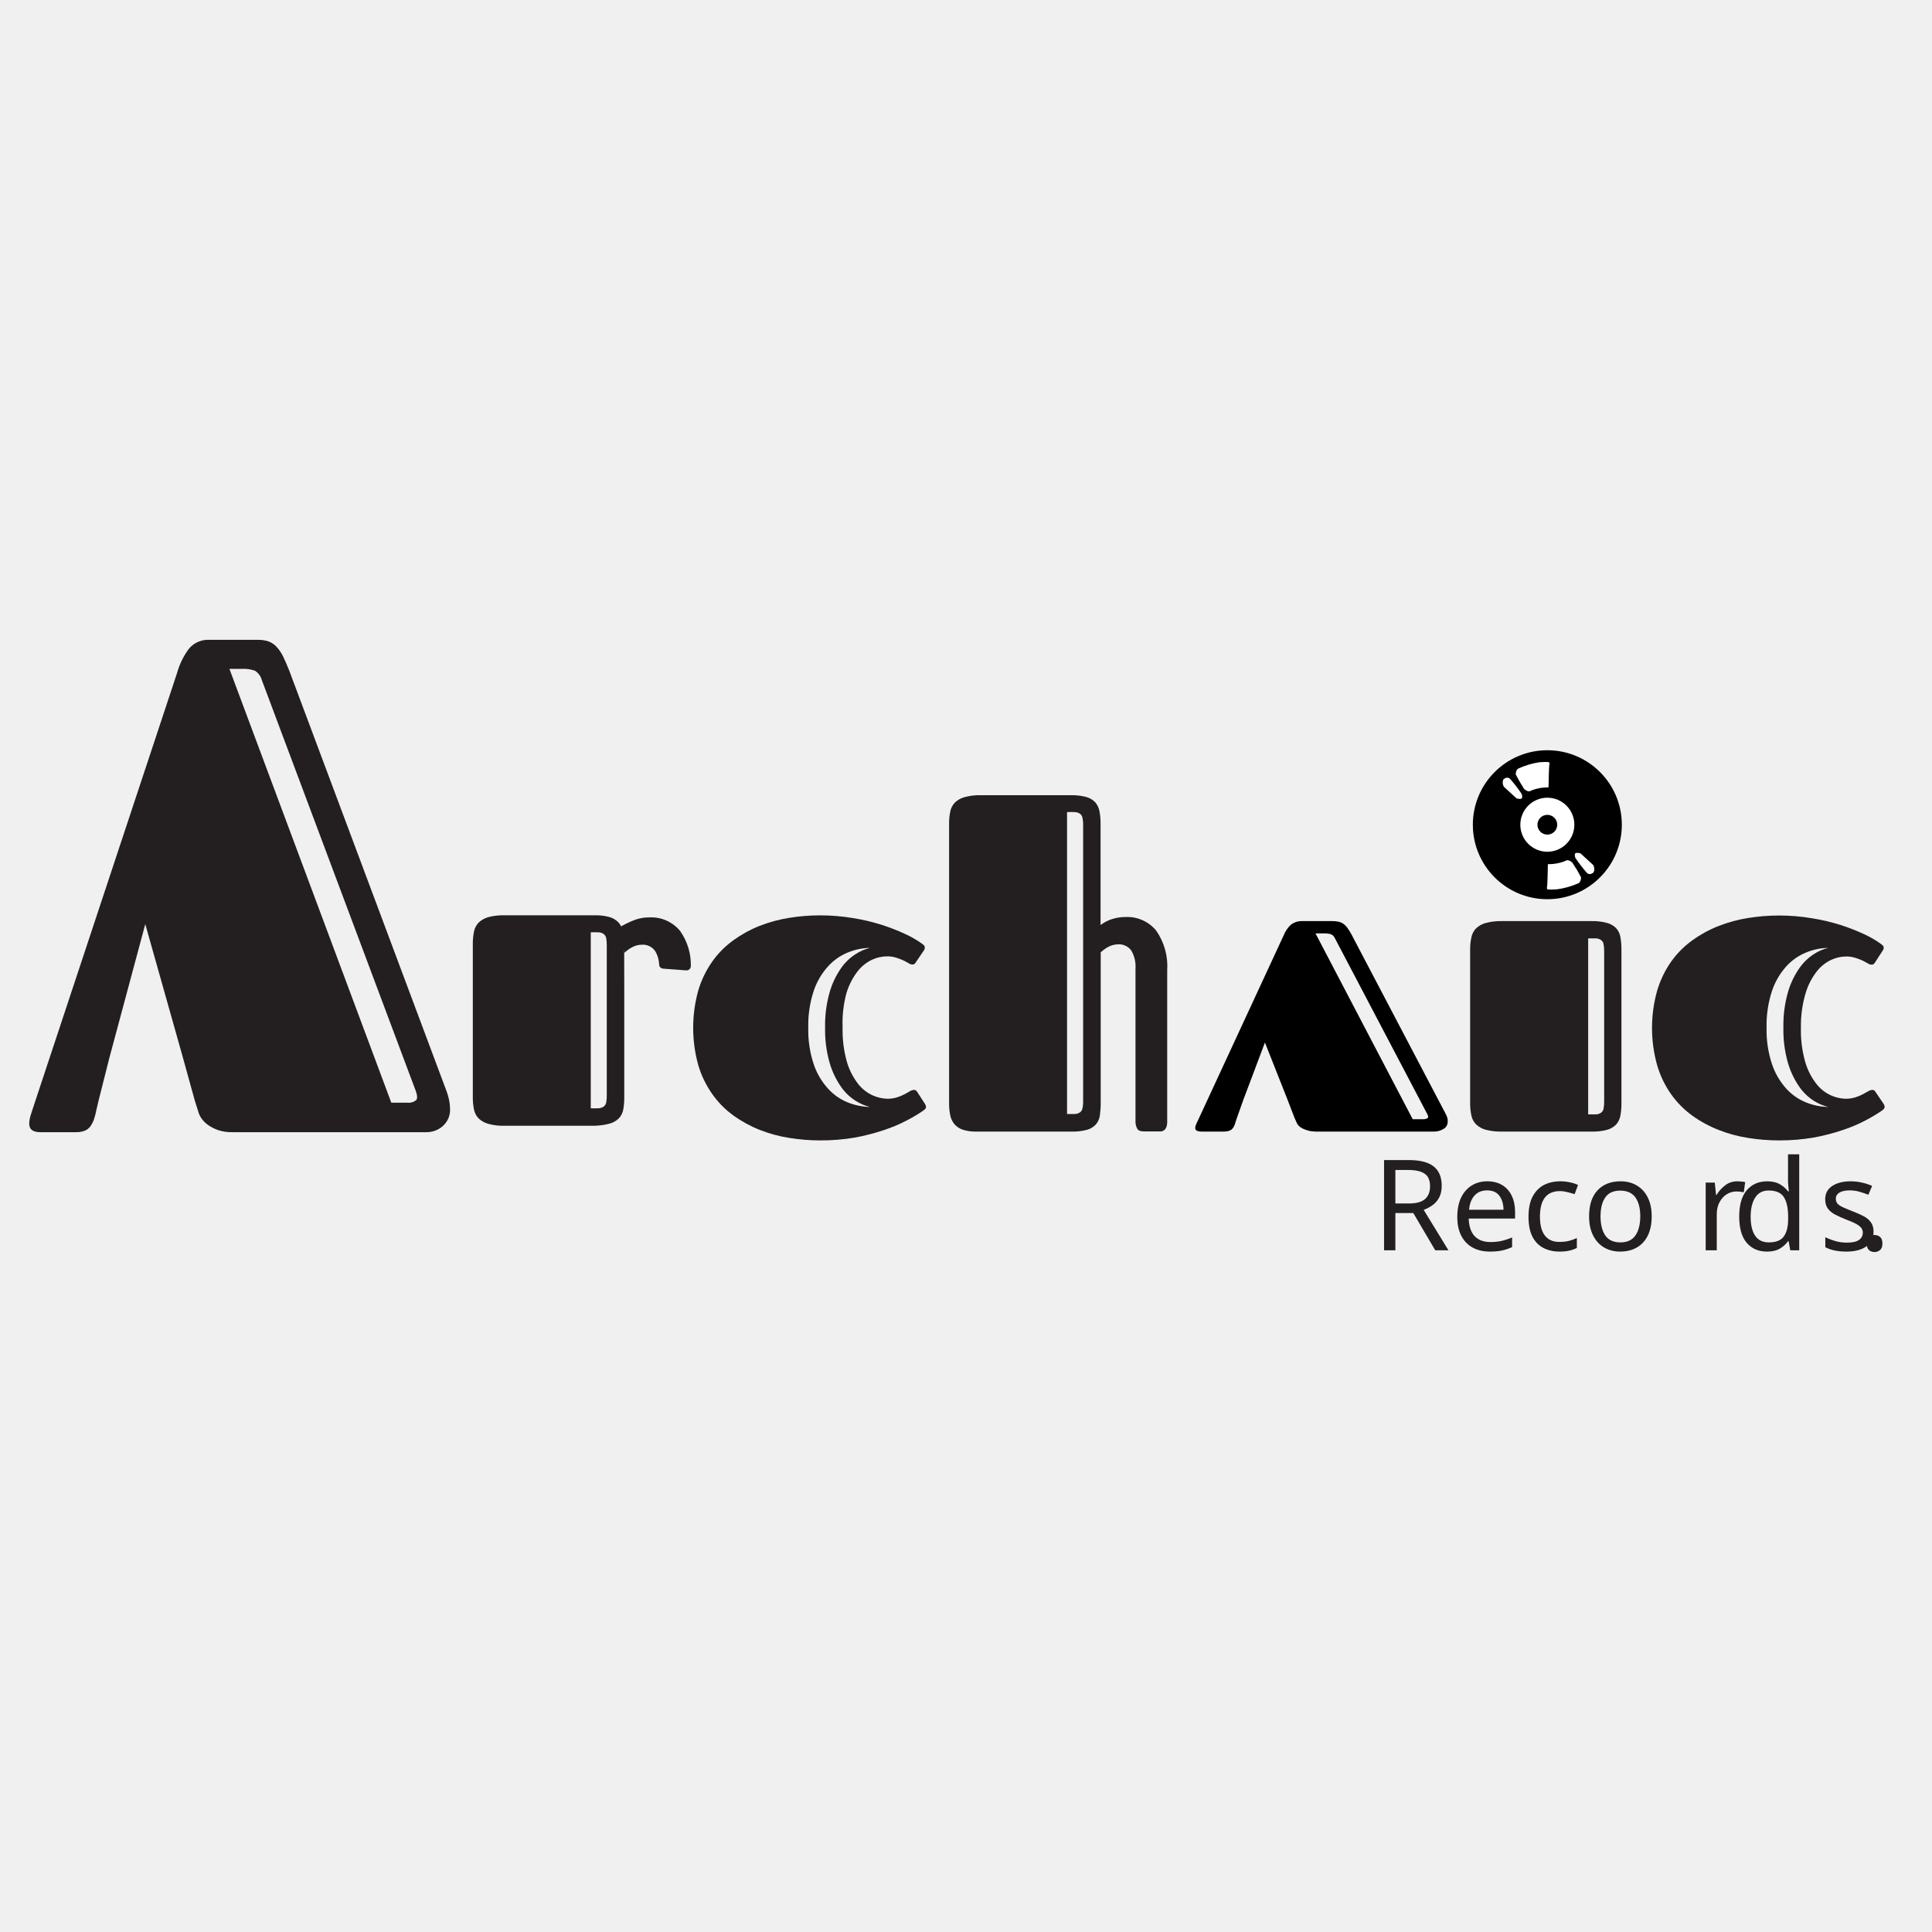
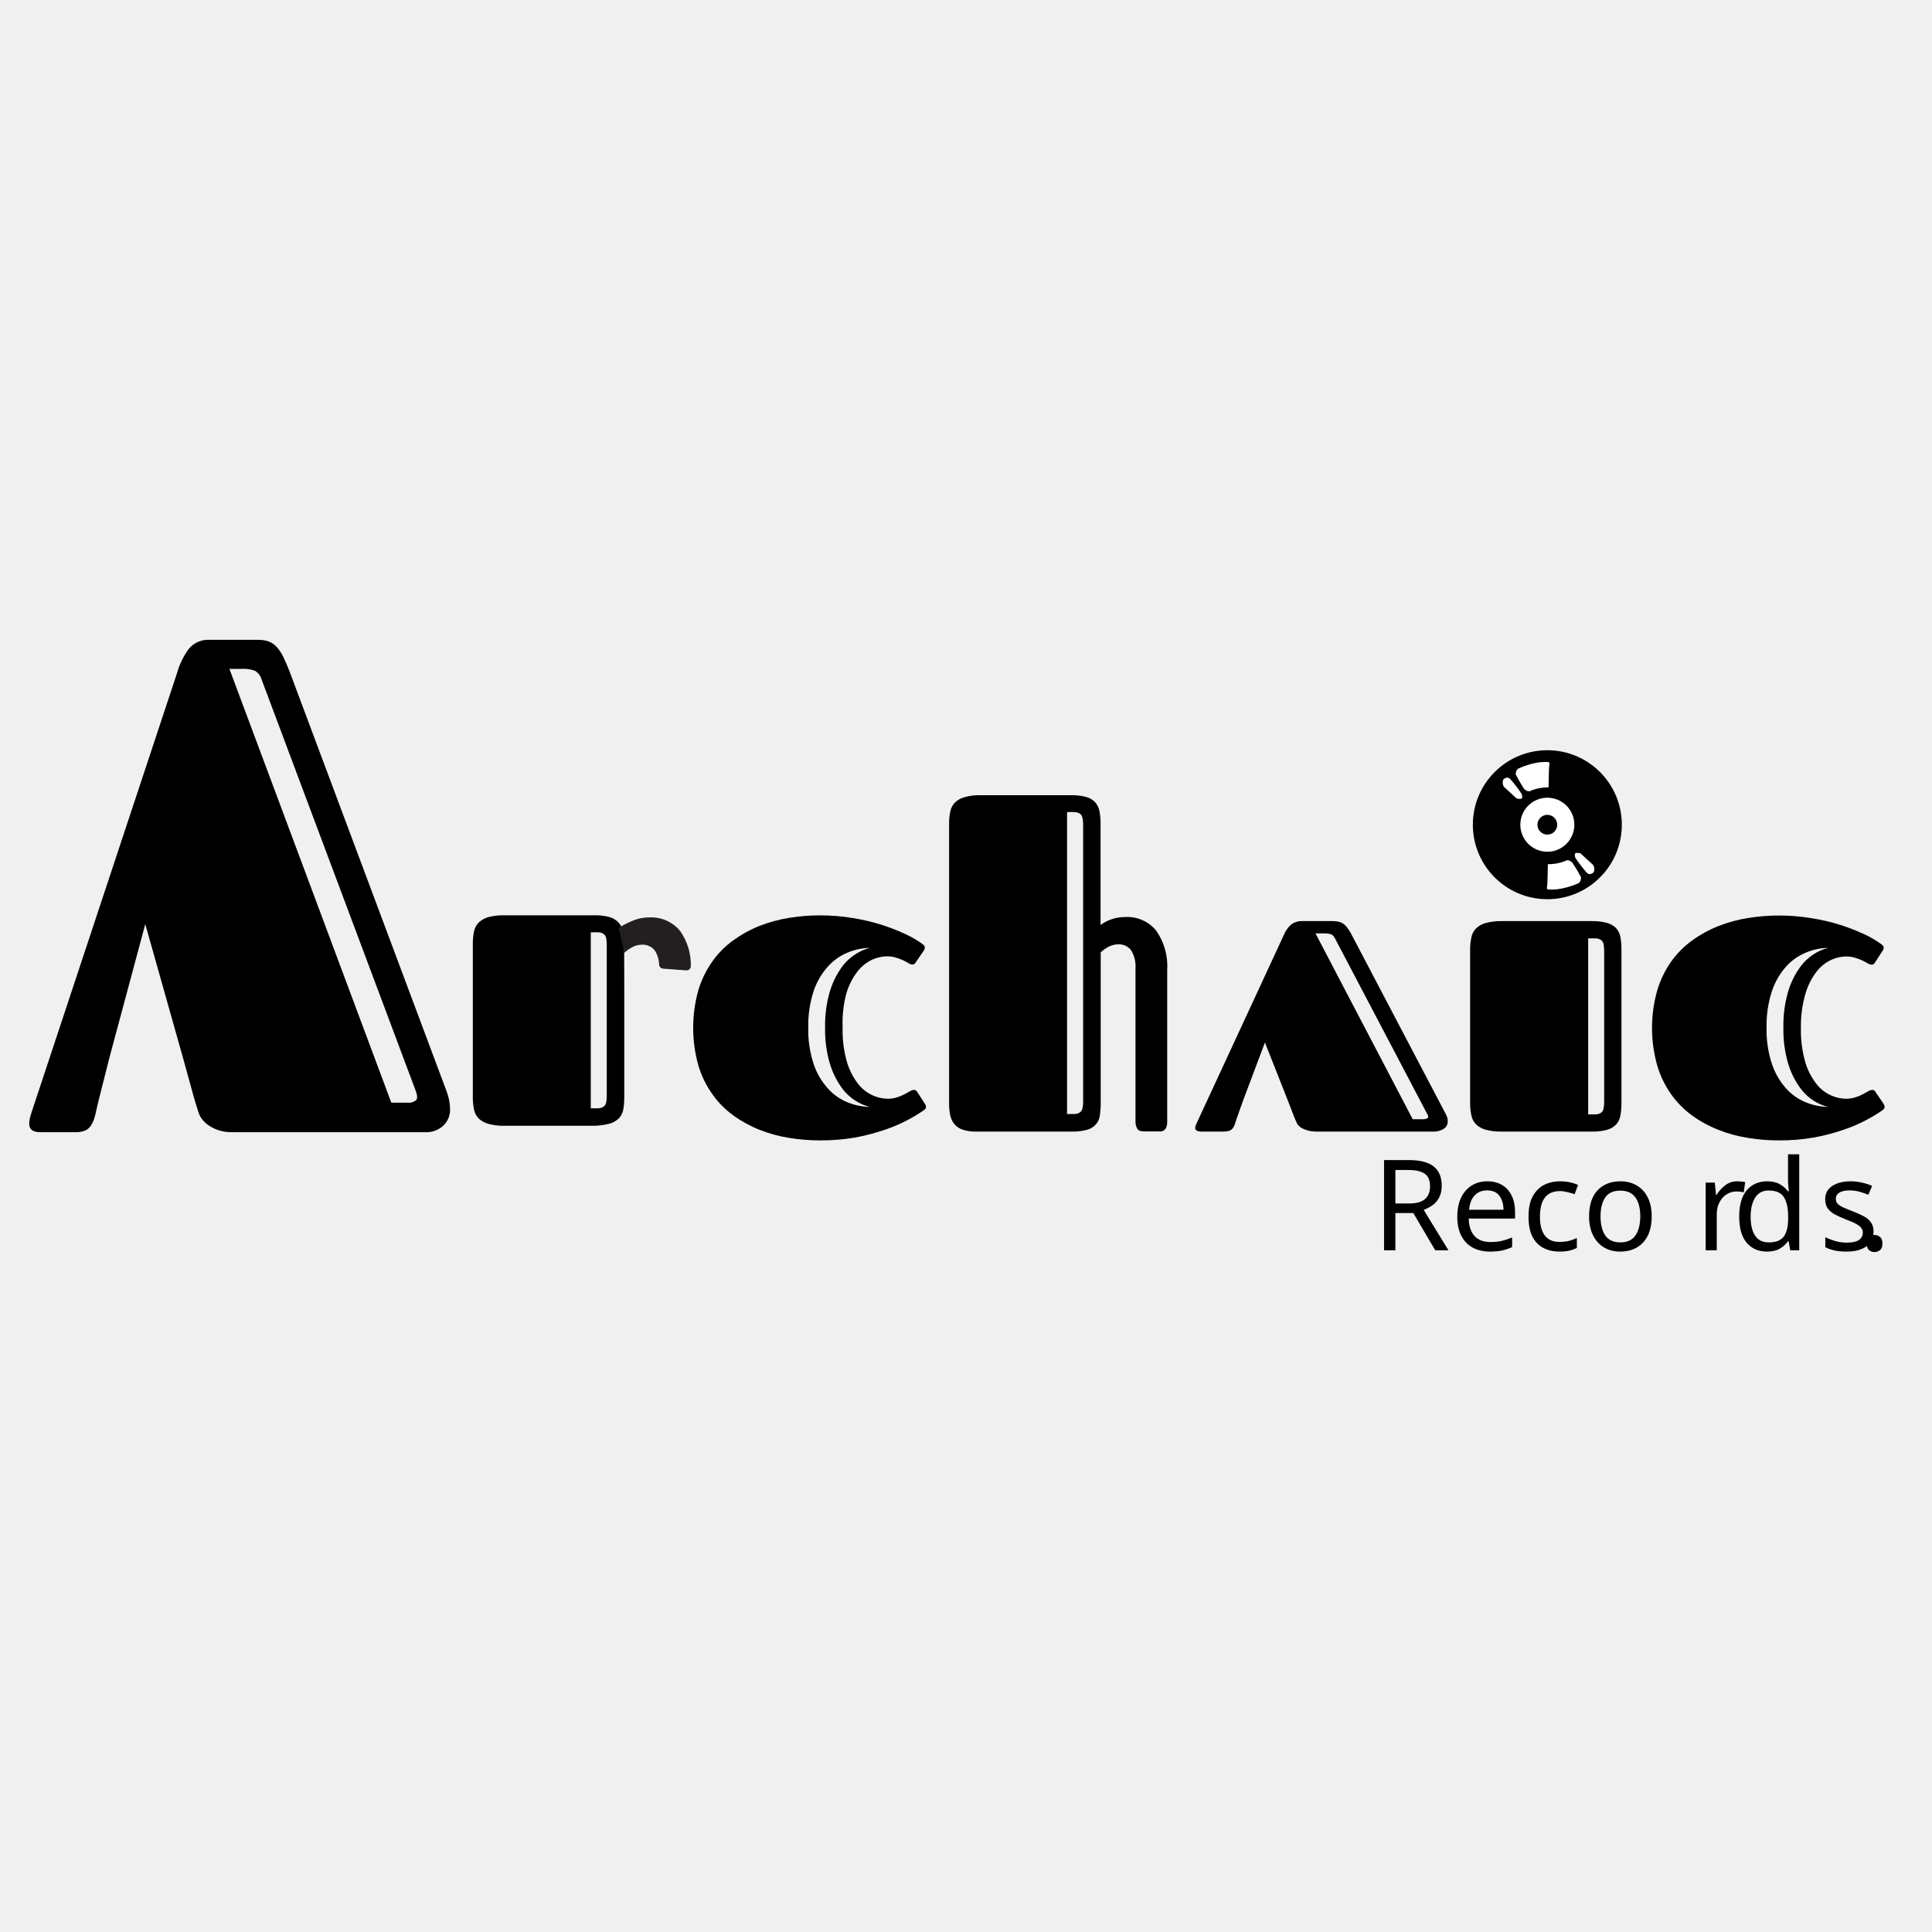
<svg xmlns="http://www.w3.org/2000/svg" id="Layer_1" data-name="Layer 1" viewBox="0 0 256 256">
  <defs>
-     <style>.cls-1,.cls-4{fill:#231f20;}.cls-2{fill:none;}.cls-3{fill:#fff;}.cls-4{font-size:16.73px;font-family:CenturyGothicPro, Century Gothic Pro;}.cls-5{letter-spacing:-0.01em;}.cls-6{letter-spacing:-0.08em;}</style>
+     <style>.cls-1{fill:#231f20;}.cls-2{fill:#fff;}.cls-3{font-size:16.73px;font-family:CenturyGothicPro, Century Gothic Pro;}.cls-4{letter-spacing:-0.01em;}.cls-5{letter-spacing:-0.08em;}</style>
  </defs>
-   <path class="cls-1" d="M59.51,145.77a7.38,7.38,0,0,0-.32-1.13L38.38,89c-.31-.79-.59-1.45-.86-2a5.53,5.53,0,0,0-.89-1.31,2.65,2.65,0,0,0-1.06-.7,4.27,4.27,0,0,0-1.41-.21H27.4A3.28,3.28,0,0,0,25,86a9.79,9.79,0,0,0-1.54,3.18l-19,57.37c-.18.51-.32,1-.43,1.34a3.9,3.9,0,0,0-.16,1c0,.76.49,1.13,1.46,1.13H10a3.09,3.09,0,0,0,1.24-.2,1.71,1.71,0,0,0,.75-.59,4.08,4.08,0,0,0,.46-.91,8.64,8.64,0,0,0,.31-1.2l.32-1.36,1.41-5.58,4.76-17.73,5,17.73,1.54,5.58.5,1.59a2.84,2.84,0,0,0,.39.82,3.57,3.57,0,0,0,.84.86,5.42,5.42,0,0,0,1.34.7,5.57,5.57,0,0,0,2,.29H56.56a3.25,3.25,0,0,0,2.07-.77,2.86,2.86,0,0,0,1-2.4A5.72,5.72,0,0,0,59.51,145.77Zm-4.38,0a1.44,1.44,0,0,1-1.11.34H51.85L30.4,88.63H32a4.42,4.42,0,0,1,1.79.25,2.08,2.08,0,0,1,.89,1.2l20.41,54.47C55.31,145.15,55.33,145.57,55.13,145.8Z" />
-   <path class="cls-1" d="M82.72,131.55v13.78a9.21,9.21,0,0,1-.13,1.67,2.29,2.29,0,0,1-.6,1.2,2.85,2.85,0,0,1-1.34.72,8.75,8.75,0,0,1-2.36.25H66.85a7.35,7.35,0,0,1-2.13-.25,3.07,3.07,0,0,1-1.28-.7,2.37,2.37,0,0,1-.63-1.18,8,8,0,0,1-.16-1.66V125.06a8.07,8.07,0,0,1,.16-1.64,2.4,2.4,0,0,1,.63-1.19,3.08,3.08,0,0,1,1.28-.71,7.76,7.76,0,0,1,2.13-.24H78.78a6.89,6.89,0,0,1,2,.24,2.67,2.67,0,0,1,1.2.74,2.57,2.57,0,0,1,.58,1.22,8.81,8.81,0,0,1,.15,1.72v2m-2.31-1.91a4.66,4.66,0,0,0-.08-1,.87.87,0,0,0-.33-.53,1.22,1.22,0,0,0-.65-.22,10.29,10.29,0,0,0-1.06,0v23.31a10.29,10.29,0,0,0,1.06,0,1.32,1.32,0,0,0,.65-.22.91.91,0,0,0,.33-.52,4.56,4.56,0,0,0,.08-1Z" />
-   <path class="cls-1" d="M111.65,136.16a15.24,15.24,0,0,0,.58,4.58,8.74,8.74,0,0,0,1.49,2.9,5.14,5.14,0,0,0,1.93,1.51,5.05,5.05,0,0,0,1.94.44,4.15,4.15,0,0,0,1.25-.18,5.59,5.59,0,0,0,1-.41c.29-.15.53-.29.73-.41a1.12,1.12,0,0,1,.47-.17.52.52,0,0,1,.34.08,1.25,1.25,0,0,1,.23.3l.95,1.47a.74.74,0,0,1,.14.38.41.41,0,0,1-.11.3,1.86,1.86,0,0,1-.22.19,20.12,20.12,0,0,1-2.21,1.32,19.75,19.75,0,0,1-3,1.27,28,28,0,0,1-3.86,1,26.61,26.61,0,0,1-4.63.38,25.51,25.51,0,0,1-4.08-.33,18.19,18.19,0,0,1-3.91-1.06,16,16,0,0,1-3.47-1.89A12,12,0,0,1,94.4,145a13,13,0,0,1-1.87-3.84,18.5,18.5,0,0,1,0-9.94,13.2,13.2,0,0,1,1.87-3.84,12,12,0,0,1,2.79-2.8,16,16,0,0,1,3.47-1.9,18.79,18.79,0,0,1,3.91-1.06,25.51,25.51,0,0,1,4.08-.33,26.21,26.21,0,0,1,4.31.35,26.48,26.48,0,0,1,3.82.89,26.78,26.78,0,0,1,3.16,1.23,13.4,13.4,0,0,1,2.28,1.32l.22.19a.4.4,0,0,1,.1.3.62.62,0,0,1-.13.38l-1,1.47a1,1,0,0,1-.23.3.48.48,0,0,1-.34.08.88.88,0,0,1-.43-.16c-.18-.11-.41-.23-.68-.37a8.36,8.36,0,0,0-1-.38,3.87,3.87,0,0,0-1.22-.17,4.87,4.87,0,0,0-1.94.44,5.34,5.34,0,0,0-1.93,1.54,9,9,0,0,0-1.49,2.92A15.17,15.17,0,0,0,111.65,136.16Zm3.62,10.52a6.41,6.41,0,0,1-1.9-.82,6.68,6.68,0,0,1-1.94-1.87,10.81,10.81,0,0,1-1.5-3.16,15.77,15.77,0,0,1-.6-4.67,15.94,15.94,0,0,1,.6-4.68,10.75,10.75,0,0,1,1.5-3.17,6.73,6.73,0,0,1,1.94-1.88,6,6,0,0,1,1.9-.83,8.09,8.09,0,0,0-2.93.61,7.24,7.24,0,0,0-2.62,1.84,9.16,9.16,0,0,0-1.9,3.25,14.48,14.48,0,0,0-.72,4.86,14.29,14.29,0,0,0,.72,4.85,9.11,9.11,0,0,0,1.9,3.24,7.09,7.09,0,0,0,2.62,1.83A8.52,8.52,0,0,0,115.27,146.68Z" />
-   <path class="cls-1" d="M145.83,122.57a5.16,5.16,0,0,1,1.44-.76,5.54,5.54,0,0,1,1.86-.3,4.94,4.94,0,0,1,4.07,1.8,8.24,8.24,0,0,1,1.46,5.28v20.07a1.8,1.8,0,0,1-.13.73.84.84,0,0,1-.72.53,4,4,0,0,1-.49,0h-1.74c-.47,0-.78-.13-.91-.4a1.93,1.93,0,0,1-.21-.88V128.32a4.11,4.11,0,0,0-.56-2.37,2,2,0,0,0-1.78-.82,2.78,2.78,0,0,0-1.27.34,4.78,4.78,0,0,0-1,.72v19.94a11.33,11.33,0,0,1-.11,1.66,2.24,2.24,0,0,1-.52,1.19,2.44,2.44,0,0,1-1.17.72,7.06,7.06,0,0,1-2.07.24H129.35a5.39,5.39,0,0,1-1.75-.24,2.57,2.57,0,0,1-1.11-.71,2.67,2.67,0,0,1-.57-1.17,7.42,7.42,0,0,1-.16-1.66v-37a7.45,7.45,0,0,1,.16-1.65,2.4,2.4,0,0,1,.63-1.19,3,3,0,0,1,1.28-.7,7.28,7.28,0,0,1,2.12-.25h11.93a7.32,7.32,0,0,1,2,.22,2.63,2.63,0,0,1,1.22.69,2.51,2.51,0,0,1,.58,1.19,8.21,8.21,0,0,1,.15,1.69Zm-2.31-13.21a4,4,0,0,0-.09-1,.84.84,0,0,0-.32-.53,1.36,1.36,0,0,0-.66-.22,10.17,10.17,0,0,0-1.06,0v40c.44,0,.79,0,1.06,0a1.36,1.36,0,0,0,.66-.22.85.85,0,0,0,.32-.52,4,4,0,0,0,.09-1Z" />
+   <path d="M59.51,145.77a7.38,7.38,0,0,0-.32-1.13L38.38,89c-.31-.79-.59-1.45-.86-2a5.53,5.53,0,0,0-.89-1.31,2.65,2.65,0,0,0-1.06-.7,4.27,4.27,0,0,0-1.41-.21H27.4A3.28,3.28,0,0,0,25,86a9.79,9.79,0,0,0-1.54,3.18l-19,57.37c-.18.51-.32,1-.43,1.34a3.9,3.9,0,0,0-.16,1c0,.76.49,1.13,1.46,1.13H10a3.09,3.09,0,0,0,1.24-.2,1.71,1.71,0,0,0,.75-.59,4.08,4.08,0,0,0,.46-.91,8.64,8.64,0,0,0,.31-1.2l.32-1.36,1.41-5.58,4.76-17.73,5,17.73,1.54,5.58.5,1.59a2.84,2.84,0,0,0,.39.82,3.57,3.57,0,0,0,.84.86,5.42,5.42,0,0,0,1.34.7,5.57,5.57,0,0,0,2,.29H56.56a3.25,3.25,0,0,0,2.07-.77,2.86,2.86,0,0,0,1-2.4A5.72,5.72,0,0,0,59.51,145.77Zm-4.38,0a1.44,1.44,0,0,1-1.11.34H51.85L30.4,88.63H32a4.42,4.42,0,0,1,1.79.25,2.08,2.08,0,0,1,.89,1.2l20.41,54.47C55.31,145.15,55.33,145.57,55.13,145.8Z" />
+   <path d="M82.72,131.55v13.78a9.21,9.21,0,0,1-.13,1.67,2.29,2.29,0,0,1-.6,1.2,2.85,2.85,0,0,1-1.34.72,8.75,8.75,0,0,1-2.36.25H66.85a7.35,7.35,0,0,1-2.13-.25,3.07,3.07,0,0,1-1.28-.7,2.37,2.37,0,0,1-.63-1.18,8,8,0,0,1-.16-1.66V125.06a8.07,8.07,0,0,1,.16-1.64,2.4,2.4,0,0,1,.63-1.19,3.08,3.08,0,0,1,1.28-.71,7.76,7.76,0,0,1,2.13-.24H78.78a6.89,6.89,0,0,1,2,.24,2.67,2.67,0,0,1,1.2.74,2.57,2.57,0,0,1,.58,1.22,8.81,8.81,0,0,1,.15,1.72v2m-2.31-1.91a4.66,4.66,0,0,0-.08-1,.87.87,0,0,0-.33-.53,1.22,1.22,0,0,0-.65-.22,10.29,10.29,0,0,0-1.06,0v23.31a10.29,10.29,0,0,0,1.06,0,1.32,1.32,0,0,0,.65-.22.91.91,0,0,0,.33-.52,4.56,4.56,0,0,0,.08-1Z" />
+   <path d="M111.65,136.16a15.24,15.24,0,0,0,.58,4.58,8.74,8.74,0,0,0,1.49,2.9,5.14,5.14,0,0,0,1.93,1.51,5.05,5.05,0,0,0,1.94.44,4.15,4.15,0,0,0,1.25-.18,5.59,5.59,0,0,0,1-.41c.29-.15.53-.29.73-.41a1.12,1.12,0,0,1,.47-.17.52.52,0,0,1,.34.08,1.25,1.25,0,0,1,.23.3l.95,1.47a.74.74,0,0,1,.14.38.41.41,0,0,1-.11.3,1.86,1.86,0,0,1-.22.19,20.12,20.12,0,0,1-2.21,1.32,19.75,19.75,0,0,1-3,1.27,28,28,0,0,1-3.86,1,26.61,26.61,0,0,1-4.63.38,25.51,25.51,0,0,1-4.08-.33,18.19,18.19,0,0,1-3.91-1.06,16,16,0,0,1-3.47-1.89A12,12,0,0,1,94.4,145a13,13,0,0,1-1.87-3.84,18.5,18.5,0,0,1,0-9.94,13.2,13.2,0,0,1,1.87-3.84,12,12,0,0,1,2.79-2.8,16,16,0,0,1,3.47-1.9,18.79,18.79,0,0,1,3.91-1.06,25.51,25.51,0,0,1,4.08-.33,26.21,26.21,0,0,1,4.31.35,26.48,26.48,0,0,1,3.82.89,26.78,26.78,0,0,1,3.16,1.23,13.4,13.4,0,0,1,2.28,1.32l.22.19a.4.4,0,0,1,.1.3.62.62,0,0,1-.13.38l-1,1.47a1,1,0,0,1-.23.3.48.48,0,0,1-.34.08.88.88,0,0,1-.43-.16c-.18-.11-.41-.23-.68-.37a8.36,8.36,0,0,0-1-.38,3.87,3.87,0,0,0-1.22-.17,4.87,4.87,0,0,0-1.94.44,5.34,5.34,0,0,0-1.93,1.54,9,9,0,0,0-1.49,2.92A15.17,15.17,0,0,0,111.65,136.16Zm3.62,10.52a6.41,6.41,0,0,1-1.9-.82,6.68,6.68,0,0,1-1.94-1.87,10.81,10.81,0,0,1-1.5-3.16,15.77,15.77,0,0,1-.6-4.67,15.94,15.94,0,0,1,.6-4.68,10.75,10.75,0,0,1,1.5-3.17,6.73,6.73,0,0,1,1.94-1.88,6,6,0,0,1,1.9-.83,8.09,8.09,0,0,0-2.93.61,7.24,7.24,0,0,0-2.62,1.84,9.16,9.16,0,0,0-1.9,3.25,14.48,14.48,0,0,0-.72,4.86,14.29,14.29,0,0,0,.72,4.85,9.11,9.11,0,0,0,1.9,3.24,7.09,7.09,0,0,0,2.62,1.83A8.52,8.52,0,0,0,115.27,146.68Z" />
+   <path d="M145.83,122.57a5.16,5.16,0,0,1,1.44-.76,5.54,5.54,0,0,1,1.86-.3,4.94,4.94,0,0,1,4.07,1.8,8.24,8.24,0,0,1,1.46,5.28v20.07a1.8,1.8,0,0,1-.13.73.84.84,0,0,1-.72.53,4,4,0,0,1-.49,0h-1.74c-.47,0-.78-.13-.91-.4a1.93,1.93,0,0,1-.21-.88V128.32a4.11,4.11,0,0,0-.56-2.37,2,2,0,0,0-1.78-.82,2.78,2.78,0,0,0-1.27.34,4.78,4.78,0,0,0-1,.72v19.94a11.33,11.33,0,0,1-.11,1.66,2.24,2.24,0,0,1-.52,1.19,2.44,2.44,0,0,1-1.17.72,7.06,7.06,0,0,1-2.07.24H129.35a5.39,5.39,0,0,1-1.75-.24,2.57,2.57,0,0,1-1.11-.71,2.67,2.67,0,0,1-.57-1.17,7.42,7.42,0,0,1-.16-1.66v-37a7.45,7.45,0,0,1,.16-1.65,2.4,2.4,0,0,1,.63-1.19,3,3,0,0,1,1.28-.7,7.28,7.28,0,0,1,2.12-.25h11.93a7.32,7.32,0,0,1,2,.22,2.63,2.63,0,0,1,1.22.69,2.51,2.51,0,0,1,.58,1.19,8.21,8.21,0,0,1,.15,1.69Zm-2.31-13.21a4,4,0,0,0-.09-1,.84.84,0,0,0-.32-.53,1.36,1.36,0,0,0-.66-.22,10.17,10.17,0,0,0-1.06,0v40c.44,0,.79,0,1.06,0a1.36,1.36,0,0,0,.66-.22.85.85,0,0,0,.32-.52,4,4,0,0,0,.09-1Z" />
  <path class="cls-1" d="M87.86,128.35a.56.56,0,0,1-.52-.51A3.75,3.75,0,0,0,86.8,126a2,2,0,0,0-1.79-.82,2.71,2.71,0,0,0-1.26.34,4.62,4.62,0,0,0-1,.72l-.78-3.29a12.17,12.17,0,0,1,2.23-1.09,5.48,5.48,0,0,1,1.85-.3,4.94,4.94,0,0,1,4.07,1.8A7.76,7.76,0,0,1,91.54,128a.57.57,0,0,1-.6.58Z" />
-   <path class="cls-1" d="M194.8,125.84a7.41,7.41,0,0,1,.17-1.65,2.28,2.28,0,0,1,.62-1.18,3,3,0,0,1,1.28-.71,7.77,7.77,0,0,1,2.13-.25h11.93a7.09,7.09,0,0,1,2,.24,2.65,2.65,0,0,1,1.21.69,2.3,2.3,0,0,1,.57,1.17,9.14,9.14,0,0,1,.14,1.69v20.37a8.5,8.5,0,0,1-.14,1.62,2.38,2.38,0,0,1-.57,1.18,2.66,2.66,0,0,1-1.21.7,7.13,7.13,0,0,1-2,.23H199a7.81,7.81,0,0,1-2.13-.24,3,3,0,0,1-1.28-.71,2.29,2.29,0,0,1-.62-1.17,7.37,7.37,0,0,1-.17-1.66Zm17.76.25a4.84,4.84,0,0,0-.08-1,.88.88,0,0,0-.33-.53,1.32,1.32,0,0,0-.65-.22c-.27,0-.63,0-1.06,0v23.32c.43,0,.79,0,1.06,0a1.32,1.32,0,0,0,.65-.22.86.86,0,0,0,.33-.52,4.74,4.74,0,0,0,.08-1Z" />
-   <path class="cls-1" d="M238.63,136.16a15.24,15.24,0,0,0,.58,4.58,8.56,8.56,0,0,0,1.49,2.9,5.06,5.06,0,0,0,1.93,1.51,5,5,0,0,0,1.93.44,4.22,4.22,0,0,0,1.26-.18,5.47,5.47,0,0,0,1-.41c.29-.15.54-.29.74-.41a1.09,1.09,0,0,1,.46-.17.48.48,0,0,1,.34.08,1,1,0,0,1,.23.3l1,1.47a.72.72,0,0,1,.13.38.37.37,0,0,1-.11.3,1.8,1.8,0,0,1-.21.19,21.12,21.12,0,0,1-2.21,1.32,19.47,19.47,0,0,1-3,1.27,27.44,27.44,0,0,1-3.85,1,26.7,26.7,0,0,1-4.63.38,25.73,25.73,0,0,1-4.09-.33,18.1,18.1,0,0,1-3.9-1.06,15.81,15.81,0,0,1-3.48-1.89,12.2,12.2,0,0,1-2.79-2.81,12.94,12.94,0,0,1-1.86-3.84,18.24,18.24,0,0,1,0-9.94,13.18,13.18,0,0,1,1.86-3.84,12.16,12.16,0,0,1,2.79-2.8,15.84,15.84,0,0,1,3.48-1.9,18.7,18.7,0,0,1,3.9-1.06,25.73,25.73,0,0,1,4.09-.33,26.09,26.09,0,0,1,4.3.35,26.62,26.62,0,0,1,3.83.89,27.48,27.48,0,0,1,3.16,1.23,13.66,13.66,0,0,1,2.27,1.32l.22.19a.41.41,0,0,1,.11.3.64.64,0,0,1-.14.38l-.95,1.47a1.25,1.25,0,0,1-.23.3.5.5,0,0,1-.34.08.91.91,0,0,1-.44-.16c-.18-.11-.41-.23-.68-.37a8.15,8.15,0,0,0-1-.38,3.89,3.89,0,0,0-1.23-.17,4.83,4.83,0,0,0-1.93.44,5.26,5.26,0,0,0-1.93,1.54,8.77,8.77,0,0,0-1.49,2.92A15.17,15.17,0,0,0,238.63,136.16Zm3.62,10.52a6.46,6.46,0,0,1-1.91-.82,6.78,6.78,0,0,1-1.93-1.87,10.81,10.81,0,0,1-1.5-3.16,15.77,15.77,0,0,1-.6-4.67,15.94,15.94,0,0,1,.6-4.68,10.75,10.75,0,0,1,1.5-3.17,6.83,6.83,0,0,1,1.93-1.88,6,6,0,0,1,1.91-.83,8,8,0,0,0-2.93.61,7.28,7.28,0,0,0-2.63,1.84,9.29,9.29,0,0,0-1.89,3.25,14.48,14.48,0,0,0-.72,4.86,14.29,14.29,0,0,0,.72,4.85,9.24,9.24,0,0,0,1.89,3.24,7.13,7.13,0,0,0,2.63,1.83A8.47,8.47,0,0,0,242.25,146.68Z" />
-   <path class="cls-2" d="M176.87,124.31a1,1,0,0,0-.54-.52,3.75,3.75,0,0,0-1.07-.1h-.95l12.88,24.62h1.31a1.15,1.15,0,0,0,.66-.14c.12-.1.11-.28,0-.54Z" />
-   <polygon class="cls-2" points="167.6 138.14 164.75 145.73 170.63 145.73 167.6 138.14" />
+   <path d="M194.8,125.84a7.41,7.41,0,0,1,.17-1.65,2.28,2.28,0,0,1,.62-1.18,3,3,0,0,1,1.28-.71,7.77,7.77,0,0,1,2.13-.25h11.93a7.09,7.09,0,0,1,2,.24,2.65,2.65,0,0,1,1.21.69,2.3,2.3,0,0,1,.57,1.17,9.14,9.14,0,0,1,.14,1.69v20.37a8.5,8.5,0,0,1-.14,1.62,2.38,2.38,0,0,1-.57,1.18,2.66,2.66,0,0,1-1.21.7,7.13,7.13,0,0,1-2,.23H199a7.81,7.81,0,0,1-2.13-.24,3,3,0,0,1-1.28-.71,2.29,2.29,0,0,1-.62-1.17,7.37,7.37,0,0,1-.17-1.66Zm17.76.25a4.84,4.84,0,0,0-.08-1,.88.88,0,0,0-.33-.53,1.32,1.32,0,0,0-.65-.22c-.27,0-.63,0-1.06,0v23.32c.43,0,.79,0,1.06,0a1.32,1.32,0,0,0,.65-.22.86.86,0,0,0,.33-.52,4.74,4.74,0,0,0,.08-1Z" />
+   <path d="M238.63,136.16a15.24,15.24,0,0,0,.58,4.58,8.56,8.56,0,0,0,1.49,2.9,5.06,5.06,0,0,0,1.93,1.51,5,5,0,0,0,1.93.44,4.22,4.22,0,0,0,1.26-.18,5.47,5.47,0,0,0,1-.41c.29-.15.54-.29.74-.41a1.09,1.09,0,0,1,.46-.17.48.48,0,0,1,.34.08,1,1,0,0,1,.23.3l1,1.47a.72.72,0,0,1,.13.38.37.37,0,0,1-.11.3,1.8,1.8,0,0,1-.21.19,21.12,21.12,0,0,1-2.21,1.32,19.47,19.47,0,0,1-3,1.27,27.44,27.44,0,0,1-3.85,1,26.7,26.7,0,0,1-4.63.38,25.73,25.73,0,0,1-4.09-.33,18.1,18.1,0,0,1-3.9-1.06,15.81,15.81,0,0,1-3.48-1.89,12.2,12.2,0,0,1-2.79-2.81,12.94,12.94,0,0,1-1.86-3.84,18.24,18.24,0,0,1,0-9.94,13.18,13.18,0,0,1,1.86-3.84,12.16,12.16,0,0,1,2.79-2.8,15.84,15.84,0,0,1,3.48-1.9,18.7,18.7,0,0,1,3.9-1.06,25.73,25.73,0,0,1,4.09-.33,26.09,26.09,0,0,1,4.3.35,26.62,26.62,0,0,1,3.83.89,27.48,27.48,0,0,1,3.16,1.23,13.66,13.66,0,0,1,2.27,1.32l.22.19a.41.41,0,0,1,.11.3.64.64,0,0,1-.14.38l-.95,1.47a1.25,1.25,0,0,1-.23.3.5.5,0,0,1-.34.08.91.91,0,0,1-.44-.16c-.18-.11-.41-.23-.68-.37a8.15,8.15,0,0,0-1-.38,3.89,3.89,0,0,0-1.23-.17,4.83,4.83,0,0,0-1.93.44,5.26,5.26,0,0,0-1.93,1.54,8.77,8.77,0,0,0-1.49,2.92A15.17,15.17,0,0,0,238.63,136.16Zm3.62,10.52a6.46,6.46,0,0,1-1.91-.82,6.78,6.78,0,0,1-1.93-1.87,10.81,10.81,0,0,1-1.5-3.16,15.77,15.77,0,0,1-.6-4.67,15.94,15.94,0,0,1,.6-4.68,10.75,10.75,0,0,1,1.5-3.17,6.83,6.83,0,0,1,1.93-1.88,6,6,0,0,1,1.91-.83,8,8,0,0,0-2.93.61,7.28,7.28,0,0,0-2.63,1.84,9.29,9.29,0,0,0-1.89,3.25,14.48,14.48,0,0,0-.72,4.86,14.29,14.29,0,0,0,.72,4.85,9.24,9.24,0,0,0,1.89,3.24,7.13,7.13,0,0,0,2.63,1.83A8.47,8.47,0,0,0,242.25,146.68Z" />
  <path d="M191.79,148.16a2.85,2.85,0,0,0-.19-.49l-12.5-23.81a6.74,6.74,0,0,0-.52-.85,2.44,2.44,0,0,0-.53-.57,1.8,1.8,0,0,0-.64-.3,3.49,3.49,0,0,0-.84-.09h-4.06a2.33,2.33,0,0,0-1.47.49,3.77,3.77,0,0,0-.93,1.36l-11.38,24.57c-.11.22-.2.41-.26.57a1.06,1.06,0,0,0-.1.42q0,.48.87.48h2.81a2.6,2.6,0,0,0,.75-.08,1.08,1.08,0,0,0,.45-.25,1.36,1.36,0,0,0,.27-.39,2.84,2.84,0,0,0,.19-.52l.19-.58.85-2.39,2.86-7.59,3,7.59.92,2.39.3.68a1.22,1.22,0,0,0,.24.35,1.75,1.75,0,0,0,.5.37,4.82,4.82,0,0,0,.8.3,5,5,0,0,0,1.19.12H190a2.38,2.38,0,0,0,1.24-.33,1.1,1.1,0,0,0,.59-1A1.54,1.54,0,0,0,191.79,148.16Zm-2.63,0a1.15,1.15,0,0,1-.66.14h-1.31l-12.88-24.62h.95a3.75,3.75,0,0,1,1.07.1,1,1,0,0,1,.54.52l12.25,23.32C189.27,147.89,189.28,148.07,189.16,148.17Z" />
  <circle cx="205.03" cy="109.28" r="9.87" />
-   <circle class="cls-3" cx="205.03" cy="109.28" r="3.58" />
+   <circle class="cls-2" cx="205.03" cy="109.28" r="3.58" />
  <circle cx="205.03" cy="109.28" r="1.31" />
-   <path class="cls-3" d="M201.34,103.53l-.5-.92s0-.62.36-.78A10.16,10.16,0,0,1,204,101c1.08-.08,1.25,0,1.25,0a.35.35,0,0,1,.05.33c-.07.2-.11,3-.11,3a6.09,6.09,0,0,0-2.26.4c-.46.37-1-.22-1-.22Z" />
-   <path class="cls-3" d="M199.19,103.3s.46-.5.9-.1a18.68,18.68,0,0,1,1.54,2s.16.46,0,.6-.67,0-.67,0l-1.69-1.55A1.08,1.08,0,0,1,199.19,103.3Z" />
-   <path class="cls-3" d="M209,115.34l.5.92s0,.62-.36.78a10.27,10.27,0,0,1-2.84.8c-1.09.07-1.26,0-1.26,0a.36.36,0,0,1-.05-.33c.07-.21.11-3,.11-3a6.09,6.09,0,0,0,2.26-.4c.47-.37,1,.22,1,.22Z" />
-   <path class="cls-3" d="M211.18,115.56s-.46.51-.9.11a19.79,19.79,0,0,1-1.54-2s-.16-.46,0-.6.68,0,.68,0l1.69,1.55A1.08,1.08,0,0,1,211.18,115.56Z" />
-   <text class="cls-4" transform="translate(181.77 165.67)">Reco<tspan class="cls-5" x="42.82" y="0">r</tspan>
+   <path class="cls-2" d="M201.34,103.53l-.5-.92s0-.62.36-.78A10.16,10.16,0,0,1,204,101c1.08-.08,1.25,0,1.25,0a.35.35,0,0,1,.05.33c-.07.2-.11,3-.11,3a6.09,6.09,0,0,0-2.26.4c-.46.37-1-.22-1-.22Z" />
+   <path class="cls-2" d="M199.19,103.3s.46-.5.9-.1a18.68,18.68,0,0,1,1.54,2s.16.46,0,.6-.67,0-.67,0l-1.69-1.55A1.08,1.08,0,0,1,199.19,103.3Z" />
+   <path class="cls-2" d="M209,115.34l.5.92s0,.62-.36.78a10.27,10.27,0,0,1-2.84.8c-1.09.07-1.26,0-1.26,0a.36.36,0,0,1-.05-.33c.07-.21.11-3,.11-3a6.09,6.09,0,0,0,2.26-.4c.47-.37,1,.22,1,.22Z" />
+   <path class="cls-2" d="M211.18,115.56s-.46.51-.9.11a19.79,19.79,0,0,1-1.54-2s-.16-.46,0-.6.68,0,.68,0l1.69,1.55A1.08,1.08,0,0,1,211.18,115.56Z" />
+   <text class="cls-3" transform="translate(181.77 165.67)">Reco<tspan class="cls-4" x="42.82" y="0">r</tspan>
    <tspan x="47.76" y="0">d</tspan>
-     <tspan class="cls-6" x="59.22" y="0">s</tspan>
+     <tspan class="cls-5" x="59.22" y="0">s</tspan>
    <tspan x="64.38" y="0">.</tspan>
  </text>
</svg>
